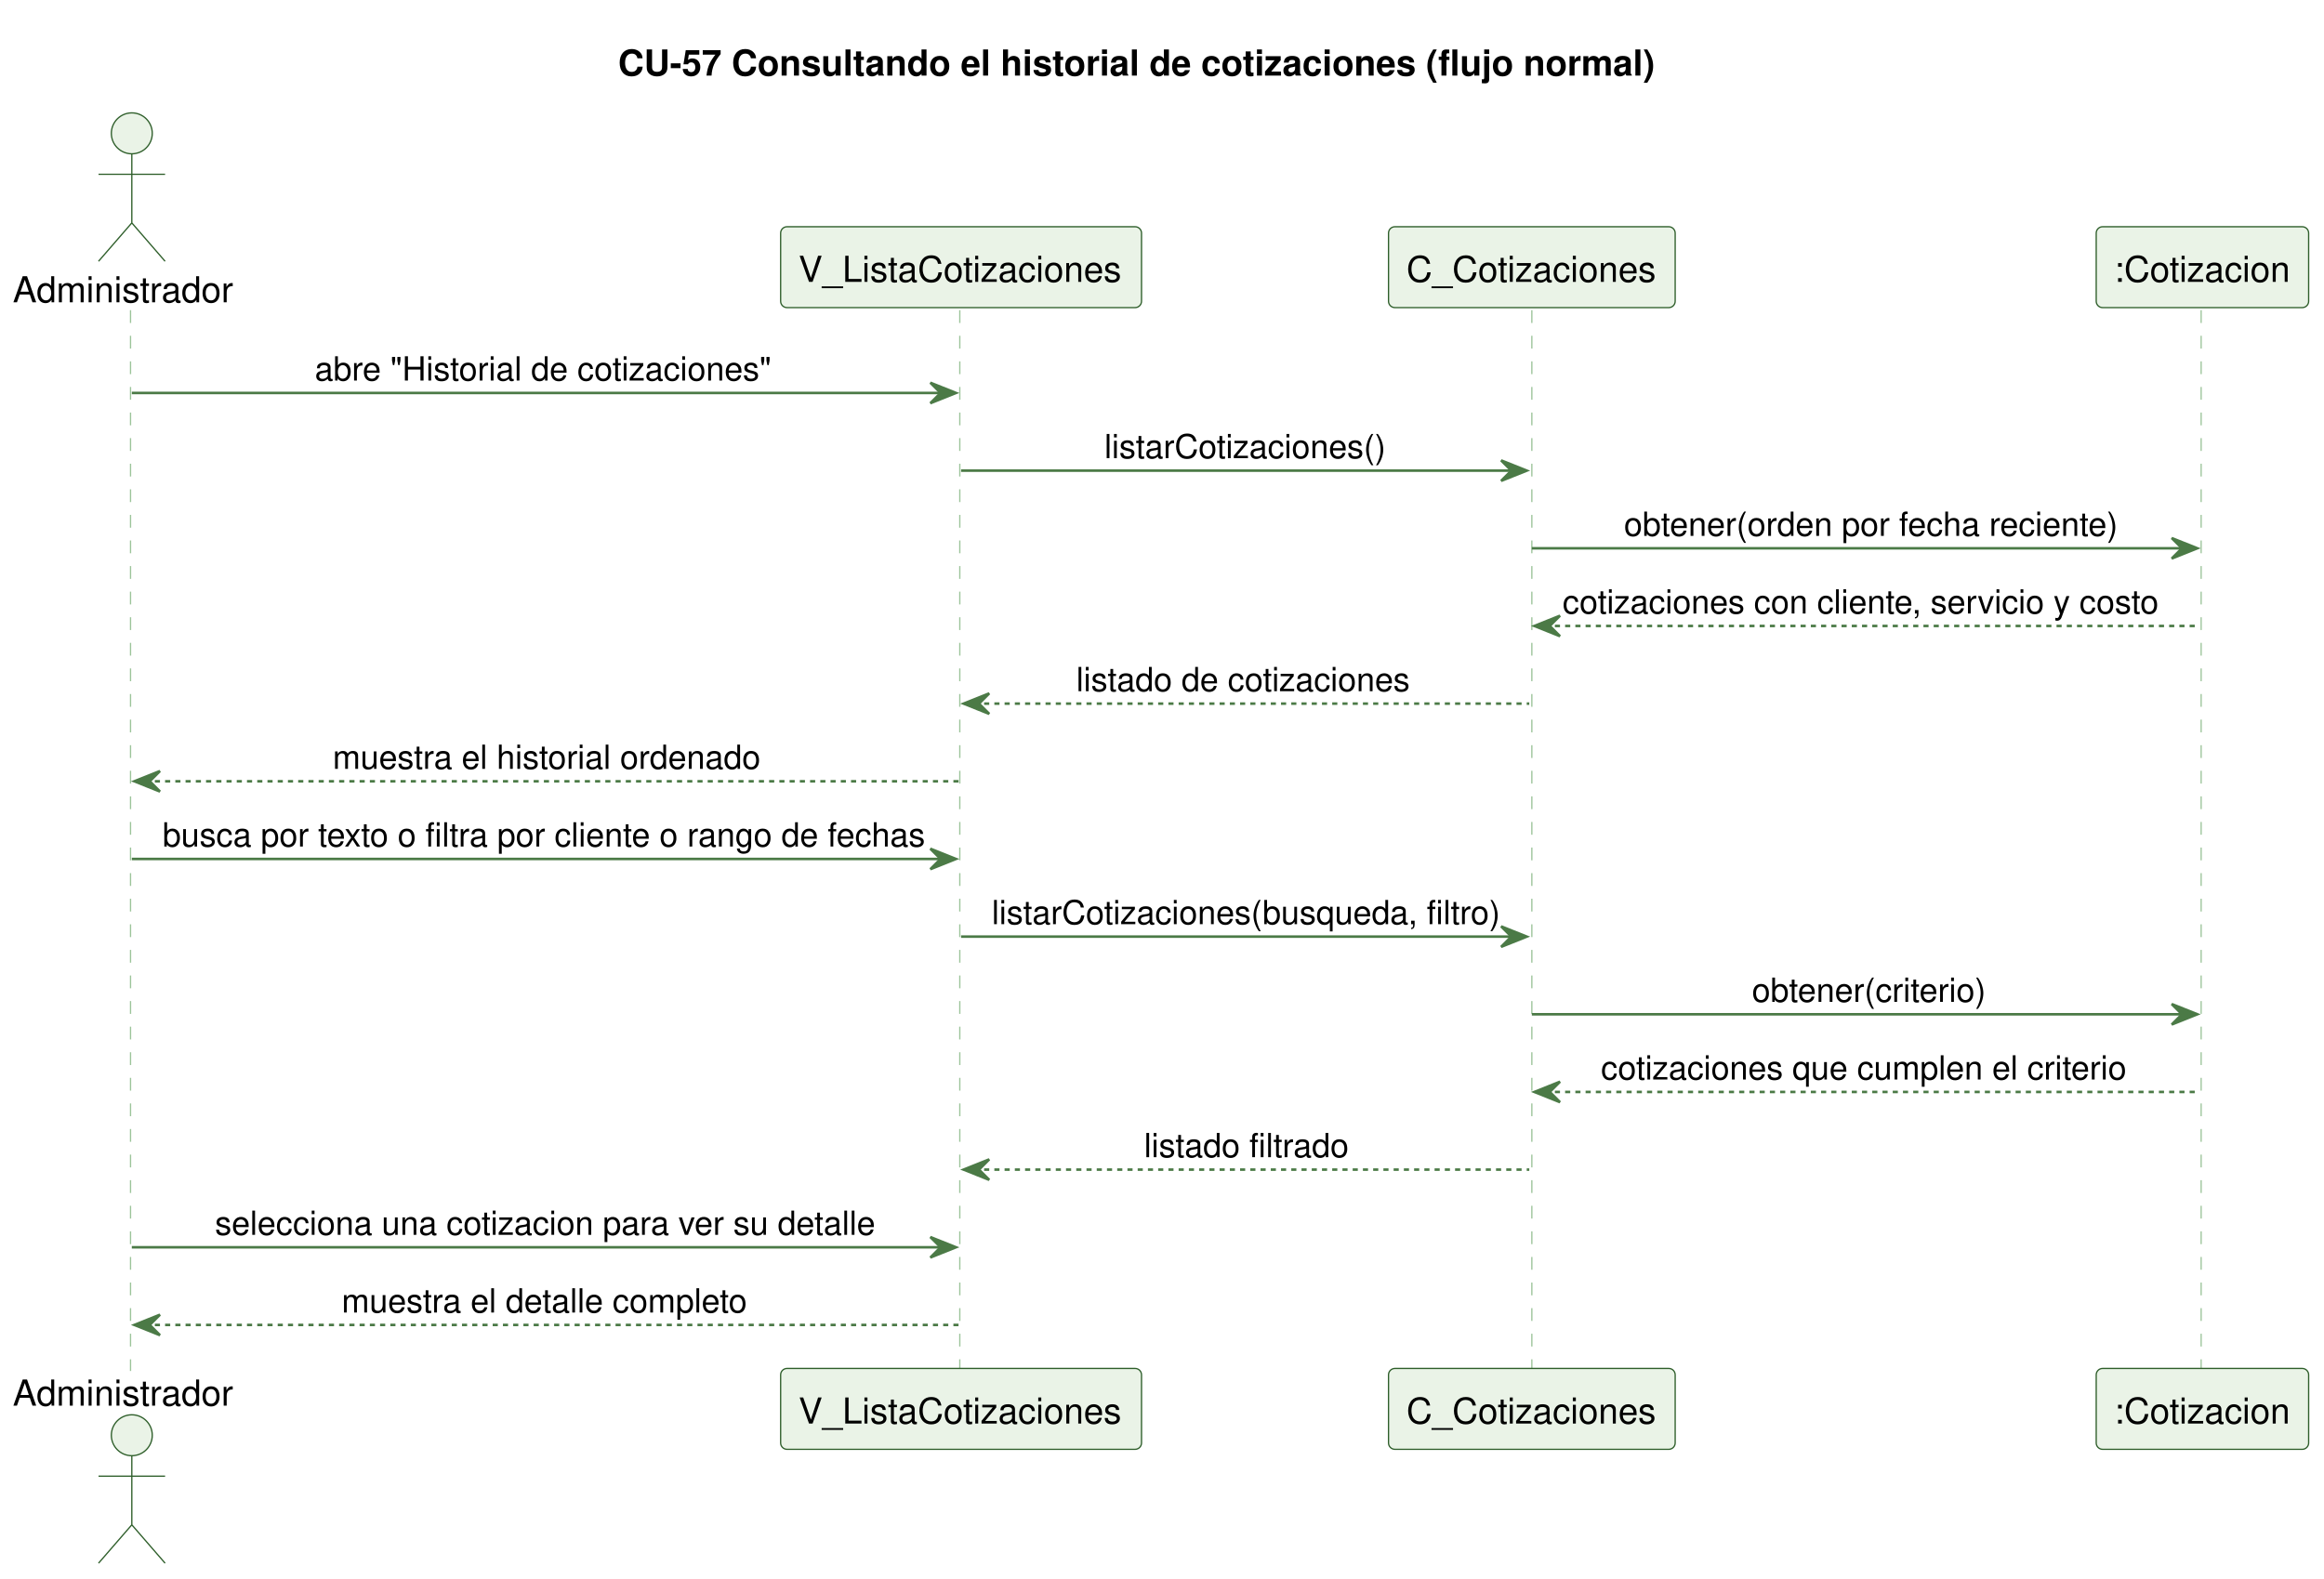
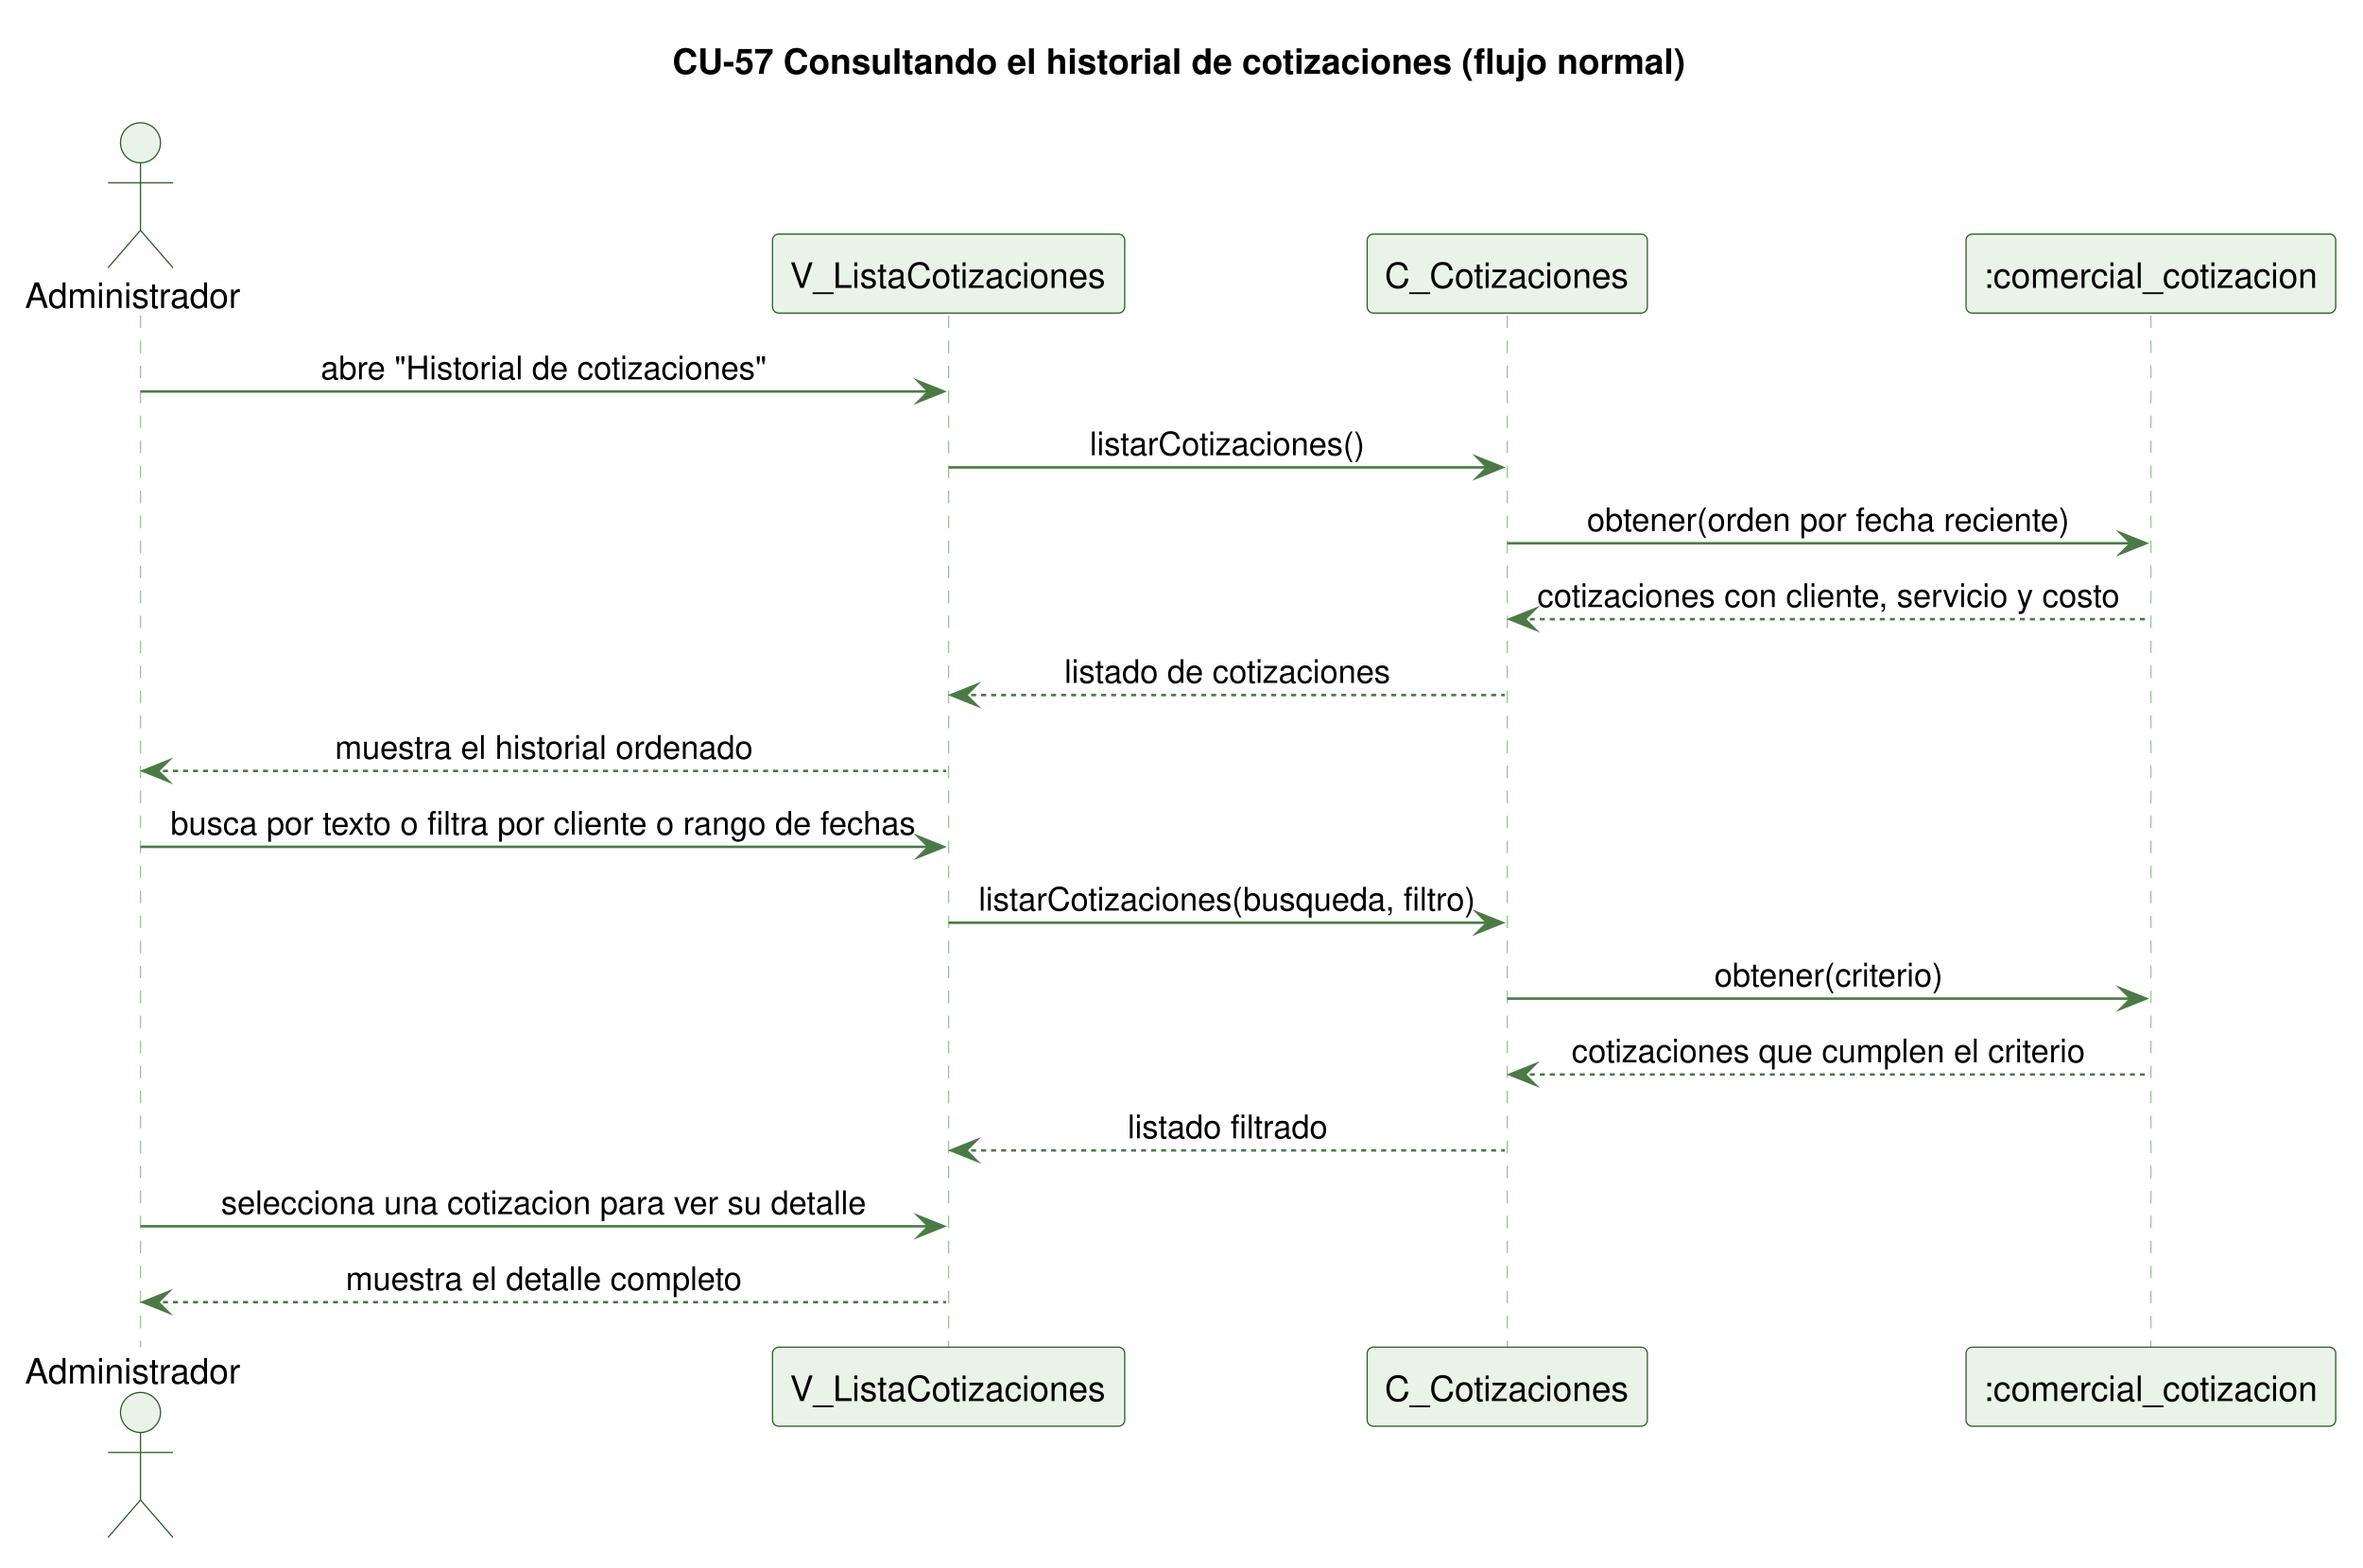
- <svg xmlns="http://www.w3.org/2000/svg" contentStyleType="text/css" height="617px" preserveAspectRatio="none" style="width:908px;height:617px;background:#FFFFFF;" version="1.1" viewBox="0 0 908 617" width="908px" zoomAndPan="magnify">
+ <svg xmlns="http://www.w3.org/2000/svg" version="1.1" data-diagram-type="SEQUENCE" style="width:945px;height:627px;background:#FFFFFF;" width="945px" height="627px" viewBox="0 0 945 627" zoomAndPan="magnify" preserveAspectRatio="none" contentStyleType="text/css">
  <defs />
-   <g>
-     <text fill="#000000" font-family="Helvetica" font-size="14" font-weight="bold" lengthAdjust="spacing" textLength="423" x="241.5" y="29.533">CU-57 Consultando el historial de cotizaciones (flujo normal)</text>
-     <line style="stroke:#9CC49A;stroke-width:0.5;stroke-dasharray:5.0,5.0;" x1="51" x2="51" y1="121.219" y2="535.789" />
-     <line style="stroke:#9CC49A;stroke-width:0.5;stroke-dasharray:5.0,5.0;" x1="375" x2="375" y1="121.219" y2="535.789" />
-     <line style="stroke:#9CC49A;stroke-width:0.5;stroke-dasharray:5.0,5.0;" x1="598.5" x2="598.5" y1="121.219" y2="535.789" />
-     <line style="stroke:#9CC49A;stroke-width:0.5;stroke-dasharray:5.0,5.0;" x1="860" x2="860" y1="121.219" y2="535.789" />
-     <text fill="#000000" font-family="Helvetica" font-size="14" lengthAdjust="spacing" textLength="87" x="5" y="118.143">Administrador</text>
-     <ellipse cx="51.5" cy="52.109" fill="#EAF3E7" rx="8" ry="8" style="stroke:#2E5E2A;stroke-width:0.5;" />
-     <path d="M51.5,60.109 L51.5,87.109 M38.5,68.109 L64.5,68.109 M51.5,87.109 L38.5,102.109 M51.5,87.109 L64.5,102.109 " fill="none" style="stroke:#2E5E2A;stroke-width:0.5;" />
-     <text fill="#000000" font-family="Helvetica" font-size="14" lengthAdjust="spacing" textLength="87" x="5" y="549.322">Administrador</text>
-     <ellipse cx="51.5" cy="560.898" fill="#EAF3E7" rx="8" ry="8" style="stroke:#2E5E2A;stroke-width:0.5;" />
-     <path d="M51.5,568.898 L51.5,595.898 M38.5,576.898 L64.5,576.898 M51.5,595.898 L38.5,610.898 M51.5,595.898 L64.5,610.898 " fill="none" style="stroke:#2E5E2A;stroke-width:0.5;" />
-     <rect fill="#EAF3E7" height="31.609" rx="2.5" ry="2.5" style="stroke:#2E5E2A;stroke-width:0.5;" width="141" x="305" y="88.609" />
-     <text fill="#000000" font-family="Helvetica" font-size="14" lengthAdjust="spacing" textLength="127" x="312" y="110.143">V_ListaCotizaciones</text>
-     <rect fill="#EAF3E7" height="31.609" rx="2.5" ry="2.5" style="stroke:#2E5E2A;stroke-width:0.5;" width="141" x="305" y="534.789" />
-     <text fill="#000000" font-family="Helvetica" font-size="14" lengthAdjust="spacing" textLength="127" x="312" y="556.322">V_ListaCotizaciones</text>
-     <rect fill="#EAF3E7" height="31.609" rx="2.5" ry="2.5" style="stroke:#2E5E2A;stroke-width:0.5;" width="112" x="542.5" y="88.609" />
-     <text fill="#000000" font-family="Helvetica" font-size="14" lengthAdjust="spacing" textLength="98" x="549.5" y="110.143">C_Cotizaciones</text>
-     <rect fill="#EAF3E7" height="31.609" rx="2.5" ry="2.5" style="stroke:#2E5E2A;stroke-width:0.5;" width="112" x="542.5" y="534.789" />
-     <text fill="#000000" font-family="Helvetica" font-size="14" lengthAdjust="spacing" textLength="98" x="549.5" y="556.322">C_Cotizaciones</text>
-     <rect fill="#EAF3E7" height="31.609" rx="2.5" ry="2.5" style="stroke:#2E5E2A;stroke-width:0.5;" width="83" x="819" y="88.609" />
-     <text fill="#000000" font-family="Helvetica" font-size="14" lengthAdjust="spacing" textLength="69" x="826" y="110.143">:Cotizacion</text>
-     <rect fill="#EAF3E7" height="31.609" rx="2.5" ry="2.5" style="stroke:#2E5E2A;stroke-width:0.5;" width="83" x="819" y="534.789" />
-     <text fill="#000000" font-family="Helvetica" font-size="14" lengthAdjust="spacing" textLength="69" x="826" y="556.322">:Cotizacion</text>
-     <polygon fill="#4B7A46" points="363.5,149.57,373.5,153.57,363.5,157.57,367.5,153.57" style="stroke:#4B7A46;stroke-width:1.0;" />
-     <line style="stroke:#4B7A46;stroke-width:1.0;" x1="51.5" x2="369.5" y1="153.57" y2="153.57" />
-     <text fill="#000000" font-family="Helvetica" font-size="13" lengthAdjust="spacing" textLength="181" x="123" y="148.714">abre "Historial de cotizaciones"</text>
-     <polygon fill="#4B7A46" points="586.5,179.922,596.5,183.922,586.5,187.922,590.5,183.922" style="stroke:#4B7A46;stroke-width:1.0;" />
-     <line style="stroke:#4B7A46;stroke-width:1.0;" x1="375.5" x2="592.5" y1="183.922" y2="183.922" />
-     <text fill="#000000" font-family="Helvetica" font-size="13" lengthAdjust="spacing" textLength="111" x="431.5" y="179.065">listarCotizaciones()</text>
-     <polygon fill="#4B7A46" points="848.5,210.273,858.5,214.273,848.5,218.273,852.5,214.273" style="stroke:#4B7A46;stroke-width:1.0;" />
-     <line style="stroke:#4B7A46;stroke-width:1.0;" x1="598.5" x2="854.5" y1="214.273" y2="214.273" />
-     <text fill="#000000" font-family="Helvetica" font-size="13" lengthAdjust="spacing" textLength="190" x="634.5" y="209.417">obtener(orden por fecha reciente)</text>
-     <polygon fill="#4B7A46" points="609.5,240.625,599.5,244.625,609.5,248.625,605.5,244.625" style="stroke:#4B7A46;stroke-width:1.0;" />
-     <line style="stroke:#4B7A46;stroke-width:1.0;stroke-dasharray:2.0,2.0;" x1="603.5" x2="859.5" y1="244.625" y2="244.625" />
-     <text fill="#000000" font-family="Helvetica" font-size="13" lengthAdjust="spacing" textLength="238" x="610.5" y="239.769">cotizaciones con cliente, servicio y costo</text>
-     <polygon fill="#4B7A46" points="386.5,270.977,376.5,274.977,386.5,278.977,382.5,274.977" style="stroke:#4B7A46;stroke-width:1.0;" />
-     <line style="stroke:#4B7A46;stroke-width:1.0;stroke-dasharray:2.0,2.0;" x1="380.5" x2="597.5" y1="274.977" y2="274.977" />
-     <text fill="#000000" font-family="Helvetica" font-size="13" lengthAdjust="spacing" textLength="133" x="420.5" y="270.12">listado de cotizaciones</text>
-     <polygon fill="#4B7A46" points="62.5,301.328,52.5,305.328,62.5,309.328,58.5,305.328" style="stroke:#4B7A46;stroke-width:1.0;" />
-     <line style="stroke:#4B7A46;stroke-width:1.0;stroke-dasharray:2.0,2.0;" x1="56.5" x2="374.5" y1="305.328" y2="305.328" />
-     <text fill="#000000" font-family="Helvetica" font-size="13" lengthAdjust="spacing" textLength="167" x="130" y="300.472">muestra el historial ordenado</text>
-     <polygon fill="#4B7A46" points="363.5,331.68,373.5,335.68,363.5,339.68,367.5,335.68" style="stroke:#4B7A46;stroke-width:1.0;" />
-     <line style="stroke:#4B7A46;stroke-width:1.0;" x1="51.5" x2="369.5" y1="335.68" y2="335.68" />
-     <text fill="#000000" font-family="Helvetica" font-size="13" lengthAdjust="spacing" textLength="300" x="63.5" y="330.823">busca por texto o filtra por cliente o rango de fechas</text>
-     <polygon fill="#4B7A46" points="586.5,362.031,596.5,366.031,586.5,370.031,590.5,366.031" style="stroke:#4B7A46;stroke-width:1.0;" />
-     <line style="stroke:#4B7A46;stroke-width:1.0;" x1="375.5" x2="592.5" y1="366.031" y2="366.031" />
-     <text fill="#000000" font-family="Helvetica" font-size="13" lengthAdjust="spacing" textLength="199" x="387.5" y="361.175">listarCotizaciones(busqueda, filtro)</text>
-     <polygon fill="#4B7A46" points="848.5,392.383,858.5,396.383,848.5,400.383,852.5,396.383" style="stroke:#4B7A46;stroke-width:1.0;" />
-     <line style="stroke:#4B7A46;stroke-width:1.0;" x1="598.5" x2="854.5" y1="396.383" y2="396.383" />
-     <text fill="#000000" font-family="Helvetica" font-size="13" lengthAdjust="spacing" textLength="90" x="684.5" y="391.526">obtener(criterio)</text>
-     <polygon fill="#4B7A46" points="609.5,422.734,599.5,426.734,609.5,430.734,605.5,426.734" style="stroke:#4B7A46;stroke-width:1.0;" />
-     <line style="stroke:#4B7A46;stroke-width:1.0;stroke-dasharray:2.0,2.0;" x1="603.5" x2="859.5" y1="426.734" y2="426.734" />
-     <text fill="#000000" font-family="Helvetica" font-size="13" lengthAdjust="spacing" textLength="208" x="625.5" y="421.878">cotizaciones que cumplen el criterio</text>
-     <polygon fill="#4B7A46" points="386.5,453.086,376.5,457.086,386.5,461.086,382.5,457.086" style="stroke:#4B7A46;stroke-width:1.0;" />
-     <line style="stroke:#4B7A46;stroke-width:1.0;stroke-dasharray:2.0,2.0;" x1="380.5" x2="597.5" y1="457.086" y2="457.086" />
-     <text fill="#000000" font-family="Helvetica" font-size="13" lengthAdjust="spacing" textLength="80" x="447" y="452.229">listado filtrado</text>
-     <polygon fill="#4B7A46" points="363.5,483.438,373.5,487.438,363.5,491.438,367.5,487.438" style="stroke:#4B7A46;stroke-width:1.0;" />
-     <line style="stroke:#4B7A46;stroke-width:1.0;" x1="51.5" x2="369.5" y1="487.438" y2="487.438" />
-     <text fill="#000000" font-family="Helvetica" font-size="13" lengthAdjust="spacing" textLength="259" x="84" y="482.581">selecciona una cotizacion para ver su detalle</text>
-     <polygon fill="#4B7A46" points="62.5,513.789,52.5,517.789,62.5,521.789,58.5,517.789" style="stroke:#4B7A46;stroke-width:1.0;" />
-     <line style="stroke:#4B7A46;stroke-width:1.0;stroke-dasharray:2.0,2.0;" x1="56.5" x2="374.5" y1="517.789" y2="517.789" />
-     <text fill="#000000" font-family="Helvetica" font-size="13" lengthAdjust="spacing" textLength="160" x="133.5" y="512.933">muestra el detalle completo</text>
+   <g font-family="sans-serif" lengthAdjust="spacing">
+     <g class="title" data-source-line="13">
+       <text x="268.909" y="29.533" fill="#000" font-size="14" textLength="405.269" font-weight="700" font-family="Helvetica">CU-57 Consultando el historial de cotizaciones (flujo normal)</text>
+     </g>
+     <g>
+       <rect x="52.683" y="126.219" width="8" height="412.57" fill="#000" fill-opacity="0" />
+       <line x1="56.183" y1="126.219" x2="56.183" y2="538.789" style="stroke:#9CC49A;stroke-width:0.5;stroke-dasharray:5,5;" />
+     </g>
+     <g>
+       <rect x="375.86" y="126.219" width="8" height="412.57" fill="#000" fill-opacity="0" />
+       <line x1="379.36" y1="126.219" x2="379.36" y2="538.789" style="stroke:#9CC49A;stroke-width:0.5;stroke-dasharray:5,5;" />
+     </g>
+     <g>
+       <rect x="599.285" y="126.219" width="8" height="412.57" fill="#000" fill-opacity="0" />
+       <line x1="602.785" y1="126.219" x2="602.785" y2="538.789" style="stroke:#9CC49A;stroke-width:0.5;stroke-dasharray:5,5;" />
+     </g>
+     <g>
+       <rect x="856.669" y="126.219" width="8" height="412.57" fill="#000" fill-opacity="0" />
+       <line x1="860.169" y1="126.219" x2="860.169" y2="538.789" style="stroke:#9CC49A;stroke-width:0.5;stroke-dasharray:5,5;" />
+     </g>
+     <text x="10" y="123.143" fill="#000" font-size="14" textLength="86.365" font-family="Helvetica">Administrador</text>
+     <ellipse cx="56.183" cy="57.109" rx="8" ry="8" fill="#EAF3E7" style="stroke:#2E5E2A;stroke-width:0.5;" />
+     <path d="M56.183,65.109 L56.183,92.109 M43.183,73.109 L69.183,73.109 M56.183,92.109 L43.183,107.109 M56.183,92.109 L69.183,107.109" style="stroke:#2E5E2A;stroke-width:0.5;" fill="none" />
+     <rect x="308.937" y="93.609" width="140.848" height="31.609" fill="#EAF3E7" style="stroke:#2E5E2A;stroke-width:0.5;" rx="2.5" ry="2.5" />
+     <text x="315.937" y="115.143" fill="#000" font-size="14" textLength="126.848" font-family="Helvetica">V_ListaCotizaciones</text>
+     <rect x="546.761" y="93.609" width="112.048" height="31.609" fill="#EAF3E7" style="stroke:#2E5E2A;stroke-width:0.5;" rx="2.5" ry="2.5" />
+     <text x="553.761" y="115.143" fill="#000" font-size="14" textLength="98.048" font-family="Helvetica">C_Cotizaciones</text>
+     <rect x="786.252" y="93.609" width="147.834" height="31.609" fill="#EAF3E7" style="stroke:#2E5E2A;stroke-width:0.5;" rx="2.5" ry="2.5" />
+     <text x="793.252" y="115.143" fill="#000" font-size="14" textLength="133.834" font-family="Helvetica">:comercial_cotizacion</text>
+     <text x="10" y="553.322" fill="#000" font-size="14" textLength="86.365" font-family="Helvetica">Administrador</text>
+     <ellipse cx="56.183" cy="564.898" rx="8" ry="8" fill="#EAF3E7" style="stroke:#2E5E2A;stroke-width:0.5;" />
+     <path d="M56.183,572.898 L56.183,599.898 M43.183,580.898 L69.183,580.898 M56.183,599.898 L43.183,614.898 M56.183,599.898 L69.183,614.898" style="stroke:#2E5E2A;stroke-width:0.5;" fill="none" />
+     <rect x="308.937" y="538.789" width="140.848" height="31.609" fill="#EAF3E7" style="stroke:#2E5E2A;stroke-width:0.5;" rx="2.5" ry="2.5" />
+     <text x="315.937" y="560.322" fill="#000" font-size="14" textLength="126.848" font-family="Helvetica">V_ListaCotizaciones</text>
+     <rect x="546.761" y="538.789" width="112.048" height="31.609" fill="#EAF3E7" style="stroke:#2E5E2A;stroke-width:0.5;" rx="2.5" ry="2.5" />
+     <text x="553.761" y="560.322" fill="#000" font-size="14" textLength="98.048" font-family="Helvetica">C_Cotizaciones</text>
+     <rect x="786.252" y="538.789" width="147.834" height="31.609" fill="#EAF3E7" style="stroke:#2E5E2A;stroke-width:0.5;" rx="2.5" ry="2.5" />
+     <text x="793.252" y="560.322" fill="#000" font-size="14" textLength="133.834" font-family="Helvetica">:comercial_cotizacion</text>
+     <polygon points="367.36,152.57,377.36,156.57,367.36,160.57,371.36,156.57" fill="#4B7A46" style="stroke:#4B7A46;stroke-width:1;stroke-linejoin:miter;stroke-miterlimit:10;" />
+     <line x1="56.183" y1="156.57" x2="373.36" y2="156.57" style="stroke:#4B7A46;stroke-width:1;" />
+     <text x="128.254" y="151.714" fill="#000" font-size="13" textLength="179.036" font-family="Helvetica">abre "Historial de cotizaciones"</text>
+     <polygon points="590.785,182.922,600.785,186.922,590.785,190.922,594.785,186.922" fill="#4B7A46" style="stroke:#4B7A46;stroke-width:1;stroke-linejoin:miter;stroke-miterlimit:10;" />
+     <line x1="379.36" y1="186.922" x2="596.785" y2="186.922" style="stroke:#4B7A46;stroke-width:1;" />
+     <text x="435.807" y="182.065" fill="#000" font-size="13" textLength="110.532" font-family="Helvetica">listarCotizaciones()</text>
+     <polygon points="848.169,213.273,858.169,217.273,848.169,221.273,852.169,217.273" fill="#4B7A46" style="stroke:#4B7A46;stroke-width:1;stroke-linejoin:miter;stroke-miterlimit:10;" />
+     <line x1="602.785" y1="217.273" x2="854.169" y2="217.273" style="stroke:#4B7A46;stroke-width:1;" />
+     <text x="634.64" y="212.417" fill="#000" font-size="13" textLength="193.673" font-family="Helvetica">obtener(orden por fecha reciente)</text>
+     <polygon points="613.785,243.625,603.785,247.625,613.785,251.625,609.785,247.625" fill="#4B7A46" style="stroke:#4B7A46;stroke-width:1;stroke-linejoin:miter;stroke-miterlimit:10;" />
+     <line x1="607.785" y1="247.625" x2="859.169" y2="247.625" style="stroke:#4B7A46;stroke-width:1;stroke-dasharray:2,2;" />
+     <text x="614.785" y="242.769" fill="#000" font-size="13" textLength="233.384" font-family="Helvetica">cotizaciones con cliente, servicio y costo</text>
+     <polygon points="390.36,273.977,380.36,277.977,390.36,281.977,386.36,277.977" fill="#4B7A46" style="stroke:#4B7A46;stroke-width:1;stroke-linejoin:miter;stroke-miterlimit:10;" />
+     <line x1="384.36" y1="277.977" x2="601.785" y2="277.977" style="stroke:#4B7A46;stroke-width:1;stroke-dasharray:2,2;" />
+     <text x="425.673" y="273.12" fill="#000" font-size="13" textLength="130.8" font-family="Helvetica">listado de cotizaciones</text>
+     <polygon points="67.183,304.328,57.183,308.328,67.183,312.328,63.183,308.328" fill="#4B7A46" style="stroke:#4B7A46;stroke-width:1;stroke-linejoin:miter;stroke-miterlimit:10;" />
+     <line x1="61.183" y1="308.328" x2="378.36" y2="308.328" style="stroke:#4B7A46;stroke-width:1;stroke-dasharray:2,2;" />
+     <text x="133.948" y="303.472" fill="#000" font-size="13" textLength="167.648" font-family="Helvetica">muestra el historial ordenado</text>
+     <polygon points="367.36,334.68,377.36,338.68,367.36,342.68,371.36,338.68" fill="#4B7A46" style="stroke:#4B7A46;stroke-width:1;stroke-linejoin:miter;stroke-miterlimit:10;" />
+     <line x1="56.183" y1="338.68" x2="373.36" y2="338.68" style="stroke:#4B7A46;stroke-width:1;" />
+     <text x="68.183" y="333.823" fill="#000" font-size="13" textLength="299.178" font-family="Helvetica">busca por texto o filtra por cliente o rango de fechas</text>
+     <polygon points="590.785,365.031,600.785,369.031,590.785,373.031,594.785,369.031" fill="#4B7A46" style="stroke:#4B7A46;stroke-width:1;stroke-linejoin:miter;stroke-miterlimit:10;" />
+     <line x1="379.36" y1="369.031" x2="596.785" y2="369.031" style="stroke:#4B7A46;stroke-width:1;" />
+     <text x="391.36" y="364.175" fill="#000" font-size="13" textLength="199.424" font-family="Helvetica">listarCotizaciones(busqueda, filtro)</text>
+     <polygon points="848.169,395.383,858.169,399.383,848.169,403.383,852.169,399.383" fill="#4B7A46" style="stroke:#4B7A46;stroke-width:1;stroke-linejoin:miter;stroke-miterlimit:10;" />
+     <line x1="602.785" y1="399.383" x2="854.169" y2="399.383" style="stroke:#4B7A46;stroke-width:1;" />
+     <text x="685.599" y="394.526" fill="#000" font-size="13" textLength="91.755" font-family="Helvetica">obtener(criterio)</text>
+     <polygon points="613.785,425.734,603.785,429.734,613.785,433.734,609.785,429.734" fill="#4B7A46" style="stroke:#4B7A46;stroke-width:1;stroke-linejoin:miter;stroke-miterlimit:10;" />
+     <line x1="607.785" y1="429.734" x2="859.169" y2="429.734" style="stroke:#4B7A46;stroke-width:1;stroke-dasharray:2,2;" />
+     <text x="628.508" y="424.878" fill="#000" font-size="13" textLength="205.937" font-family="Helvetica">cotizaciones que cumplen el criterio</text>
+     <polygon points="390.36,456.086,380.36,460.086,390.36,464.086,386.36,460.086" fill="#4B7A46" style="stroke:#4B7A46;stroke-width:1;stroke-linejoin:miter;stroke-miterlimit:10;" />
+     <line x1="384.36" y1="460.086" x2="601.785" y2="460.086" style="stroke:#4B7A46;stroke-width:1;stroke-dasharray:2,2;" />
+     <text x="450.968" y="455.229" fill="#000" font-size="13" textLength="80.209" font-family="Helvetica">listado filtrado</text>
+     <polygon points="367.36,486.438,377.36,490.438,367.36,494.438,371.36,490.438" fill="#4B7A46" style="stroke:#4B7A46;stroke-width:1;stroke-linejoin:miter;stroke-miterlimit:10;" />
+     <line x1="56.183" y1="490.438" x2="373.36" y2="490.438" style="stroke:#4B7A46;stroke-width:1;" />
+     <text x="88.416" y="485.581" fill="#000" font-size="13" textLength="258.711" font-family="Helvetica">selecciona una cotizacion para ver su detalle</text>
+     <polygon points="67.183,516.789,57.183,520.789,67.183,524.789,63.183,520.789" fill="#4B7A46" style="stroke:#4B7A46;stroke-width:1;stroke-linejoin:miter;stroke-miterlimit:10;" />
+     <line x1="61.183" y1="520.789" x2="378.36" y2="520.789" style="stroke:#4B7A46;stroke-width:1;stroke-dasharray:2,2;" />
+     <text x="138.286" y="515.933" fill="#000" font-size="13" textLength="158.971" font-family="Helvetica">muestra el detalle completo</text>
  </g>
</svg>
